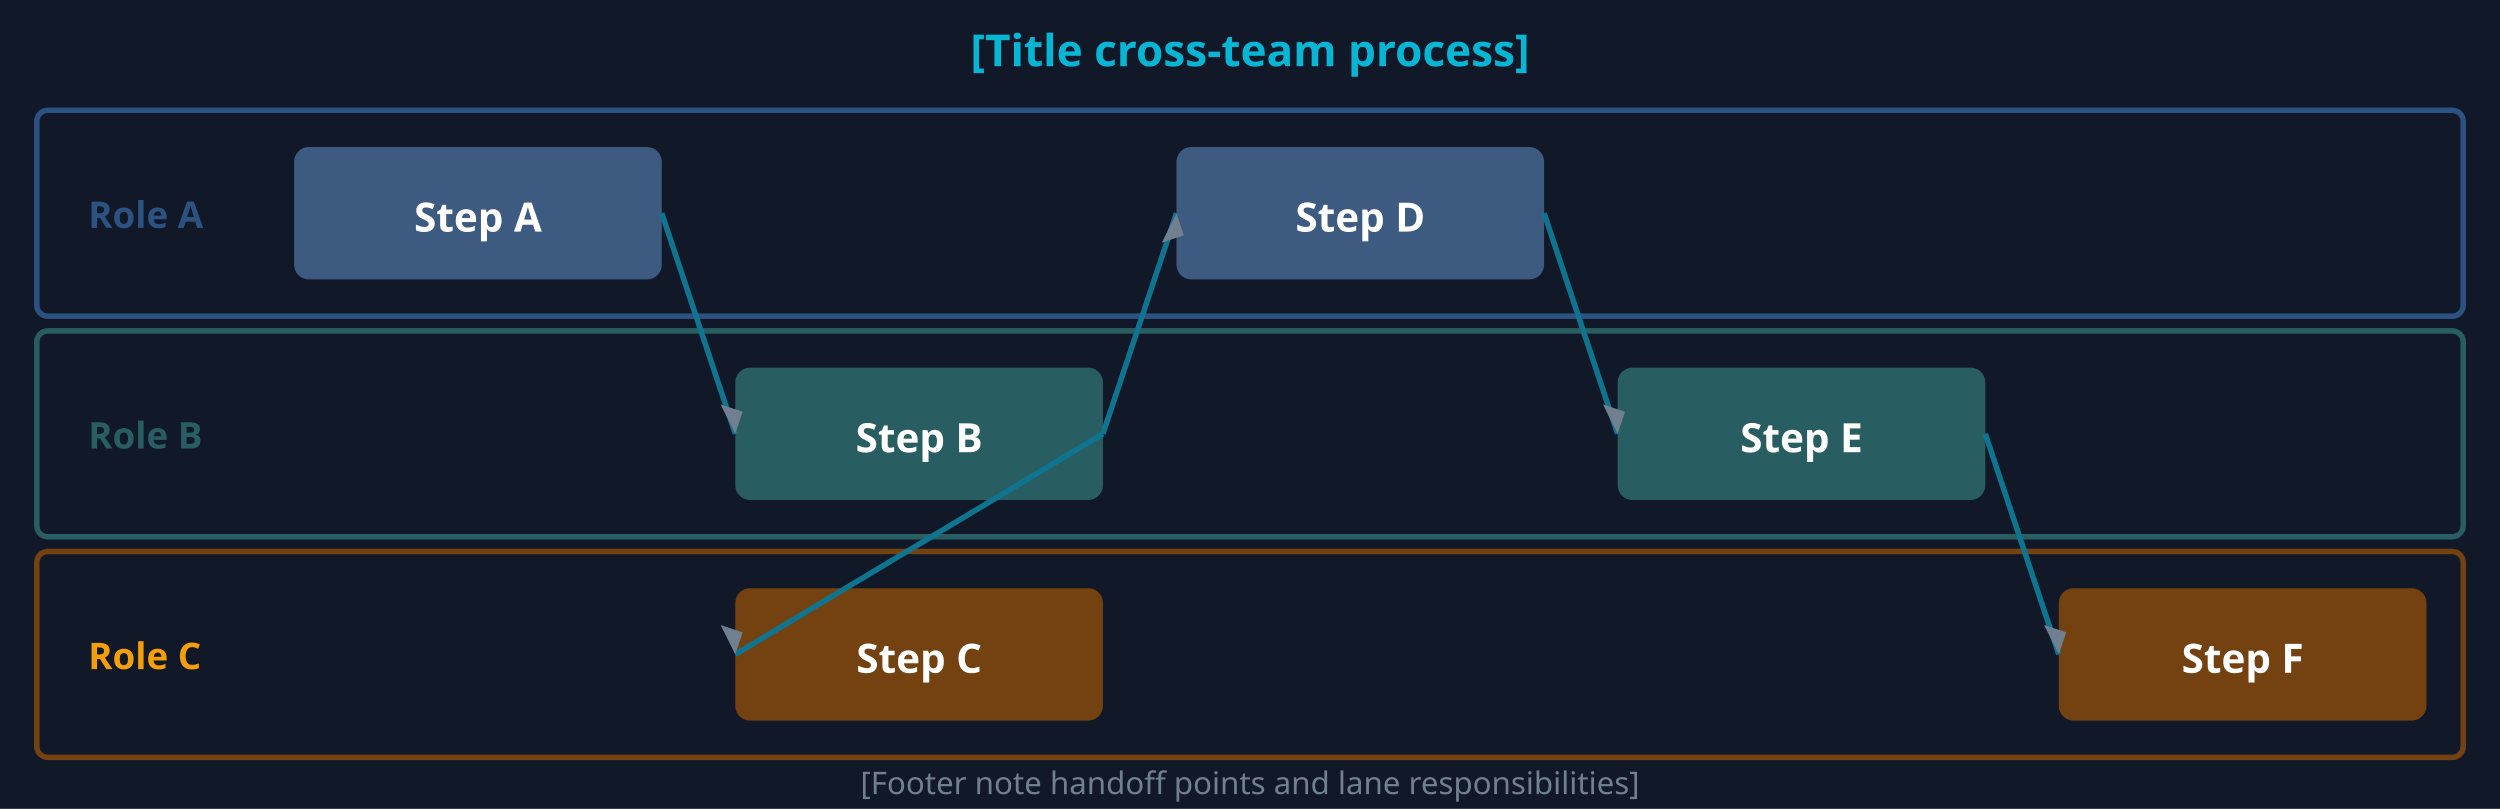
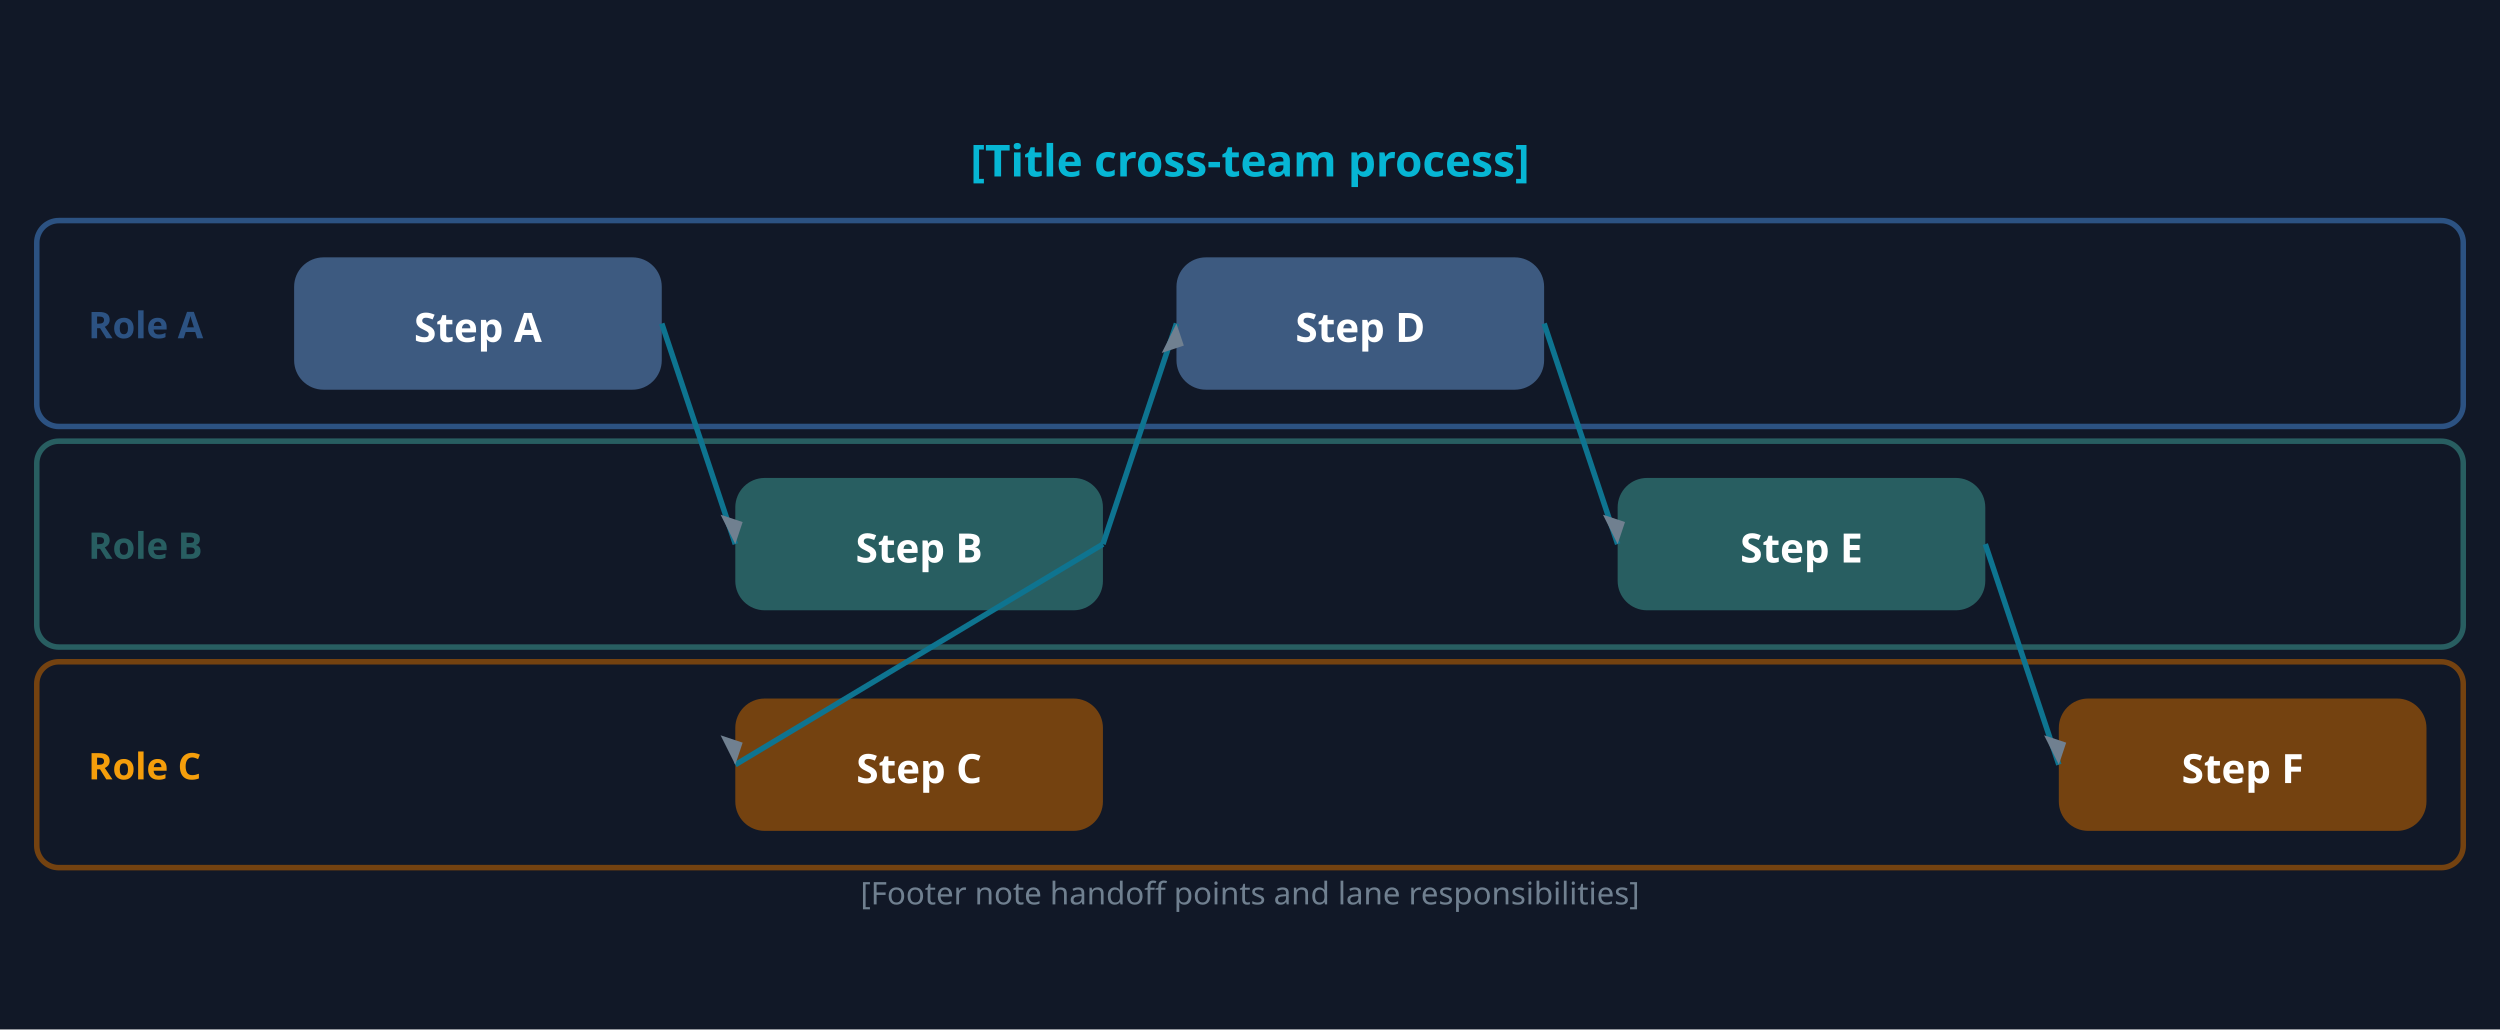
- <svg xmlns="http://www.w3.org/2000/svg" viewBox="0 0 680 220" width="680" height="220" role="img" aria-labelledby="title desc">
+ <svg xmlns="http://www.w3.org/2000/svg" viewBox="0 0 680 280" width="680" height="280" role="img" aria-labelledby="title desc">
  <rect width="100%" height="100%" fill="#111827" />
-   <g font-family="system-ui, Segoe UI, sans-serif">
-     <text x="340" y="18" text-anchor="middle" font-weight="700" font-size="12" fill="#06B6D4">[Title  cross-team process]</text>
-     <rect x="10" y="30" width="660" height="56" rx="3" fill="none" stroke="#2c5282" stroke-width="1.5" />
-     <text x="24" y="62" font-weight="700" font-size="10" fill="#2c5282">Role A</text>
-     <rect x="80" y="40" width="100" height="36" rx="4" fill="#3d5a80" />
-     <text x="130" y="63" text-anchor="middle" fill="#fff" font-weight="700" font-size="11">Step A</text>
-     <rect x="320" y="40" width="100" height="36" rx="4" fill="#3d5a80" />
-     <text x="370" y="63" text-anchor="middle" fill="#fff" font-weight="700" font-size="11">Step D</text>
-     <rect x="10" y="90" width="660" height="56" rx="3" fill="none" stroke="#285e61" stroke-width="1.5" />
-     <text x="24" y="122" font-weight="700" font-size="10" fill="#285e61">Role B</text>
-     <rect x="200" y="100" width="100" height="36" rx="4" fill="#285e61" />
-     <text x="250" y="123" text-anchor="middle" fill="#fff" font-weight="700" font-size="11">Step B</text>
-     <rect x="440" y="100" width="100" height="36" rx="4" fill="#285e61" />
-     <text x="490" y="123" text-anchor="middle" fill="#fff" font-weight="700" font-size="11">Step E</text>
-     <rect x="10" y="150" width="660" height="56" rx="3" fill="none" stroke="#744210" stroke-width="1.5" />
-     <text x="24" y="182" font-weight="700" font-size="10" fill="#F59E0B">Role C</text>
-     <rect x="200" y="160" width="100" height="36" rx="4" fill="#744210" />
-     <text x="250" y="183" text-anchor="middle" fill="#fff" font-weight="700" font-size="11">Step C</text>
-     <rect x="560" y="160" width="100" height="36" rx="4" fill="#744210" />
-     <text x="610" y="183" text-anchor="middle" fill="#fff" font-weight="700" font-size="11">Step F</text>
+   <g transform="translate(0, 30)">
+     <g font-family="system-ui, Segoe UI, sans-serif">
+       <text x="340" y="18" text-anchor="middle" font-weight="700" font-size="12" fill="#06B6D4">[Title  cross-team process]</text>
+       <rect x="10" y="30" width="660" height="56" rx="6" fill="none" stroke="#2c5282" stroke-width="1.5" />
+       <text x="24" y="62" font-weight="700" font-size="10" fill="#2c5282">Role A</text>
+       <rect x="80" y="40" width="100" height="36" rx="8" fill="#3d5a80" />
+       <text x="130" y="63" text-anchor="middle" fill="#fff" font-weight="700" font-size="11">Step A</text>
+       <rect x="320" y="40" width="100" height="36" rx="8" fill="#3d5a80" />
+       <text x="370" y="63" text-anchor="middle" fill="#fff" font-weight="700" font-size="11">Step D</text>
+       <rect x="10" y="90" width="660" height="56" rx="6" fill="none" stroke="#285e61" stroke-width="1.5" />
+       <text x="24" y="122" font-weight="700" font-size="10" fill="#285e61">Role B</text>
+       <rect x="200" y="100" width="100" height="36" rx="8" fill="#285e61" />
+       <text x="250" y="123" text-anchor="middle" fill="#fff" font-weight="700" font-size="11">Step B</text>
+       <rect x="440" y="100" width="100" height="36" rx="8" fill="#285e61" />
+       <text x="490" y="123" text-anchor="middle" fill="#fff" font-weight="700" font-size="11">Step E</text>
+       <rect x="10" y="150" width="660" height="56" rx="6" fill="none" stroke="#744210" stroke-width="1.5" />
+       <text x="24" y="182" font-weight="700" font-size="10" fill="#F59E0B">Role C</text>
+       <rect x="200" y="160" width="100" height="36" rx="8" fill="#744210" />
+       <text x="250" y="183" text-anchor="middle" fill="#fff" font-weight="700" font-size="11">Step C</text>
+       <rect x="560" y="160" width="100" height="36" rx="8" fill="#744210" />
+       <text x="610" y="183" text-anchor="middle" fill="#fff" font-weight="700" font-size="11">Step F</text>
+     </g>
+     <g stroke="#0e7490" stroke-width="1.5" fill="none">
+       <path d="M 180 58 L 200 118" />
+       <path d="M 300 118 L 320 58" />
+       <path d="M 300 118 L 200 178" />
+       <path d="M 420 58 L 440 118" />
+       <path d="M 540 118 L 560 178" />
+     </g>
+     <g fill="#708090">
+       <polygon points="200,118 196,110 202,112" />
+       <polygon points="320,58 316,66 322,64" />
+       <polygon points="200,178 196,170 202,172" />
+       <polygon points="440,118 436,110 442,112" />
+       <polygon points="560,178 556,170 562,172" />
+     </g>
+     <text x="340" y="216" text-anchor="middle" font-family="system-ui, sans-serif" font-size="8.5" fill="#708090">[Footer note  handoff points and lane responsibilities]</text>
  </g>
-   <g stroke="#0e7490" stroke-width="1.5" fill="none">
-     <path d="M 180 58 L 200 118" />
-     <path d="M 300 118 L 320 58" />
-     <path d="M 300 118 L 200 178" />
-     <path d="M 420 58 L 440 118" />
-     <path d="M 540 118 L 560 178" />
-   </g>
-   <g fill="#708090">
-     <polygon points="200,118 196,110 202,112" />
-     <polygon points="320,58 316,66 322,64" />
-     <polygon points="200,178 196,170 202,172" />
-     <polygon points="440,118 436,110 442,112" />
-     <polygon points="560,178 556,170 562,172" />
-   </g>
-   <text x="340" y="216" text-anchor="middle" font-family="system-ui, sans-serif" font-size="8.5" fill="#708090">[Footer note  handoff points and lane responsibilities]</text>
</svg>
